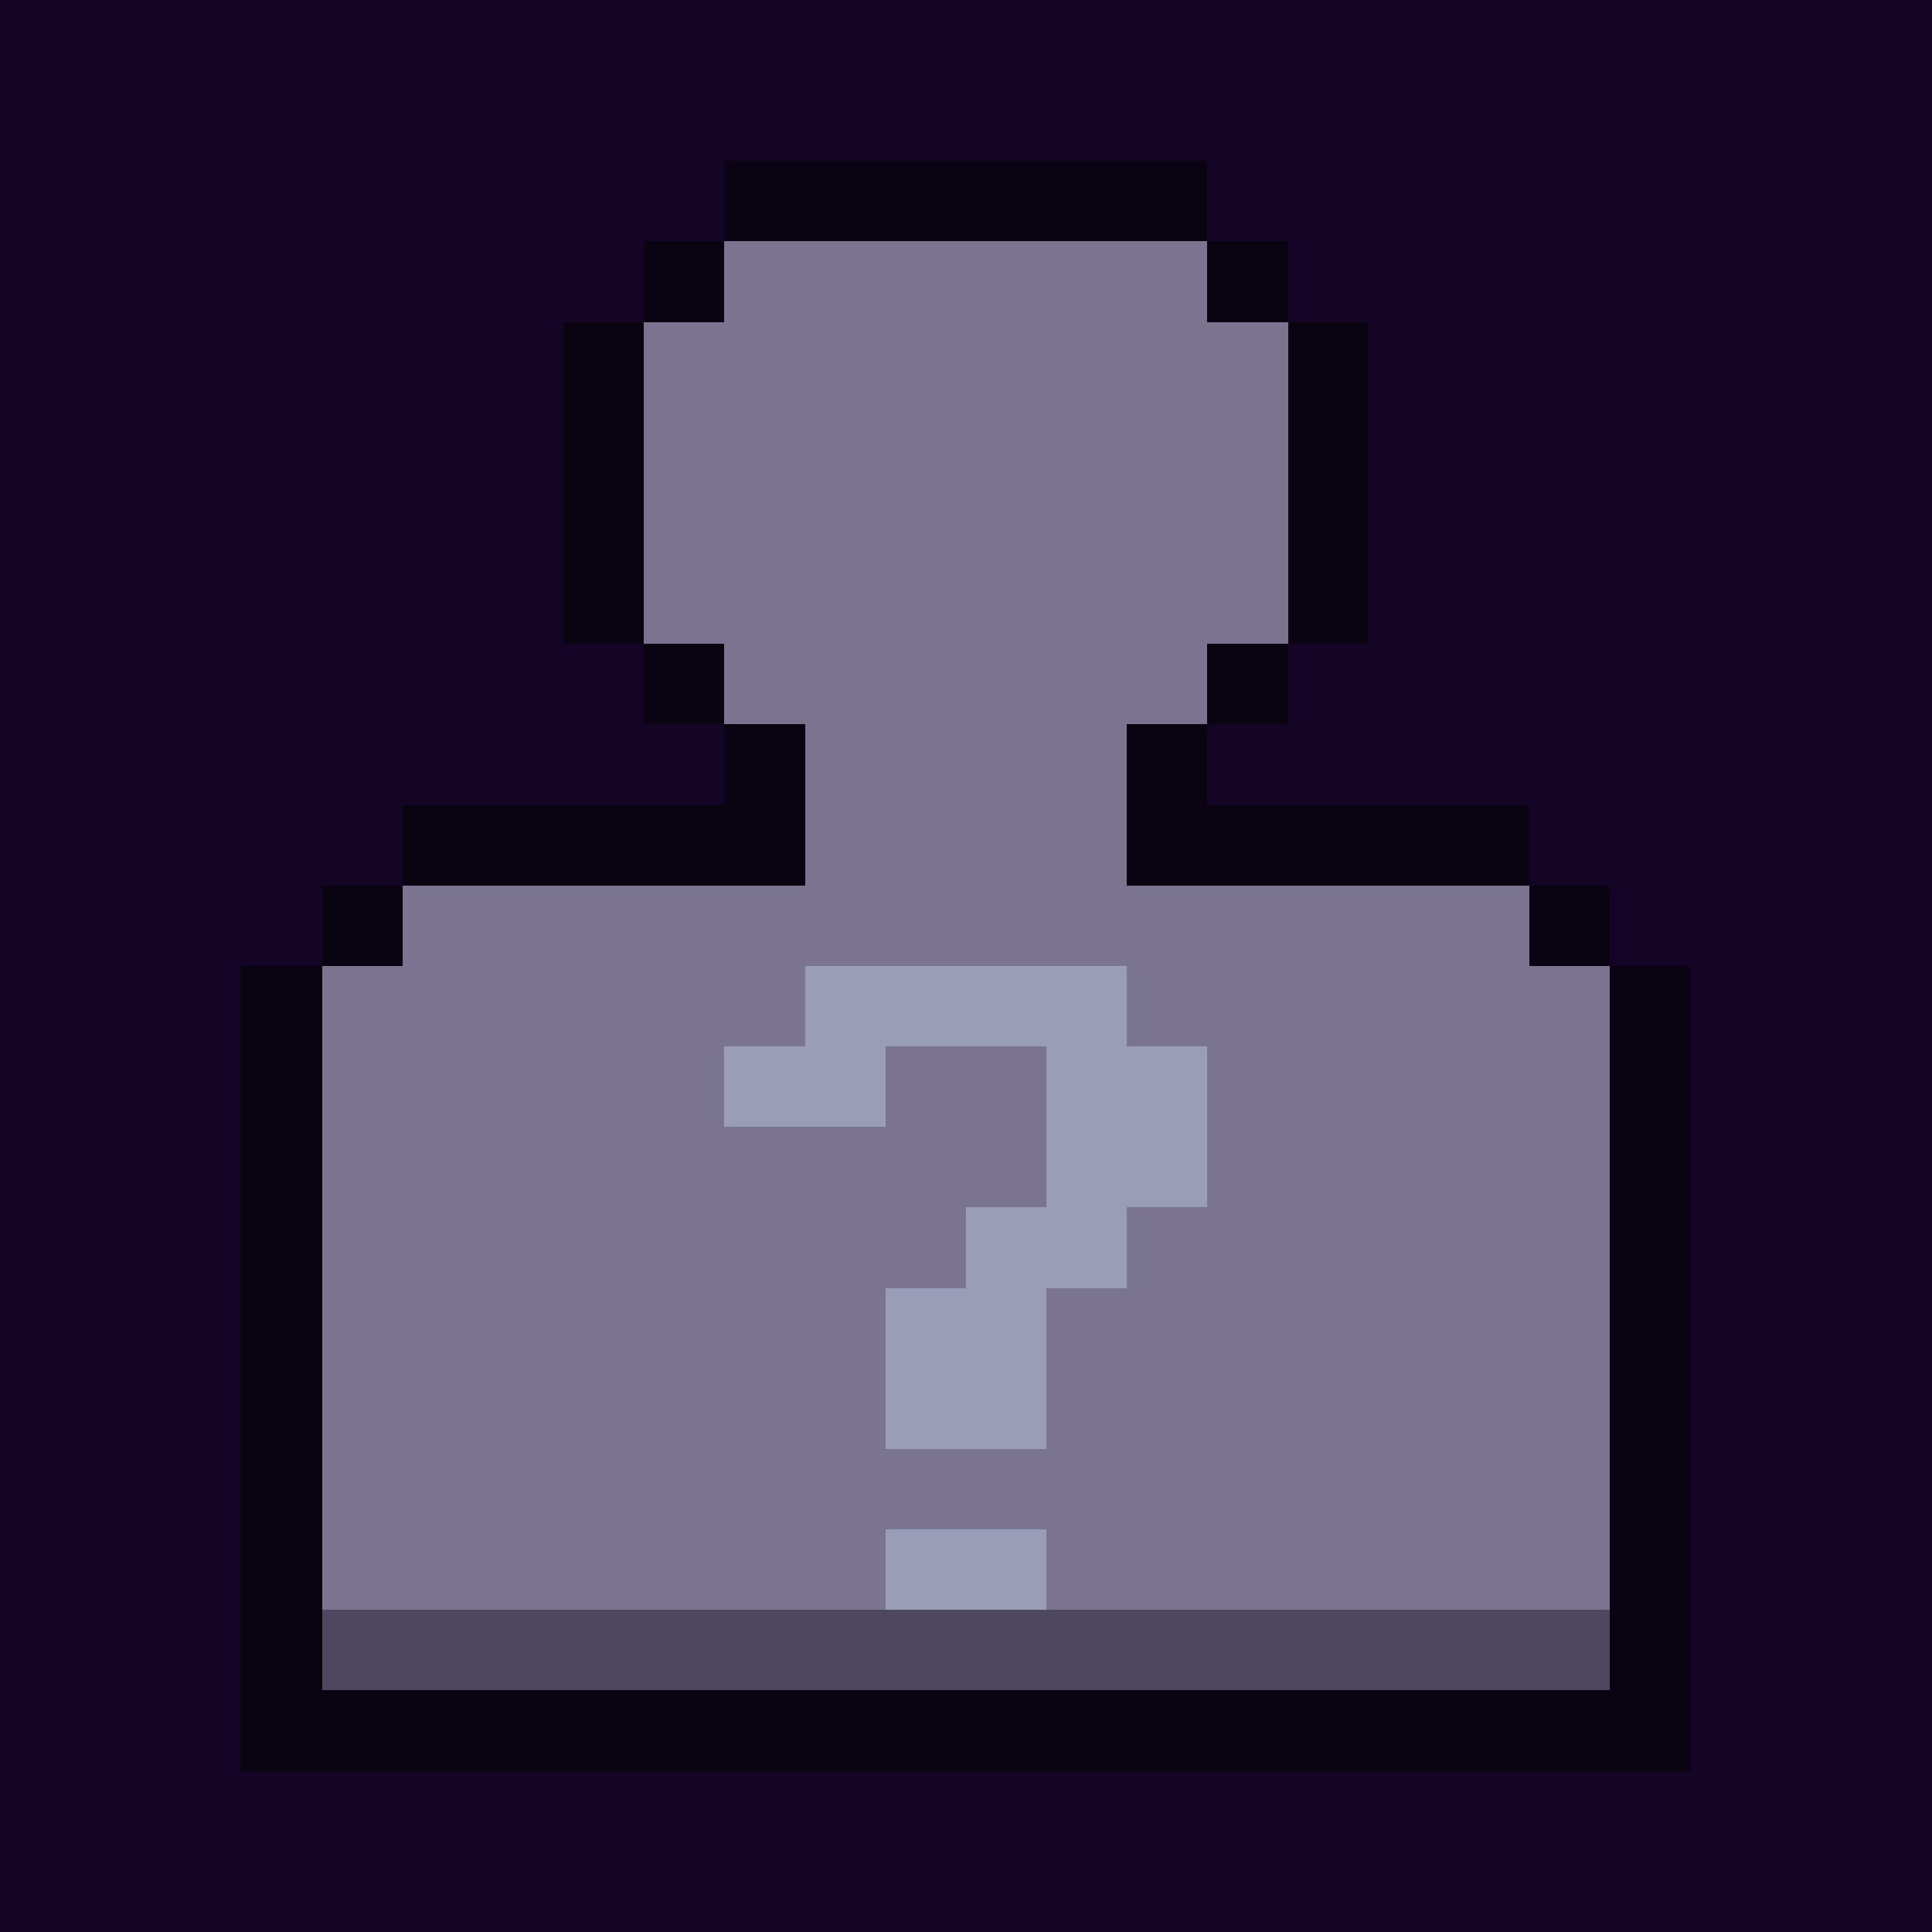
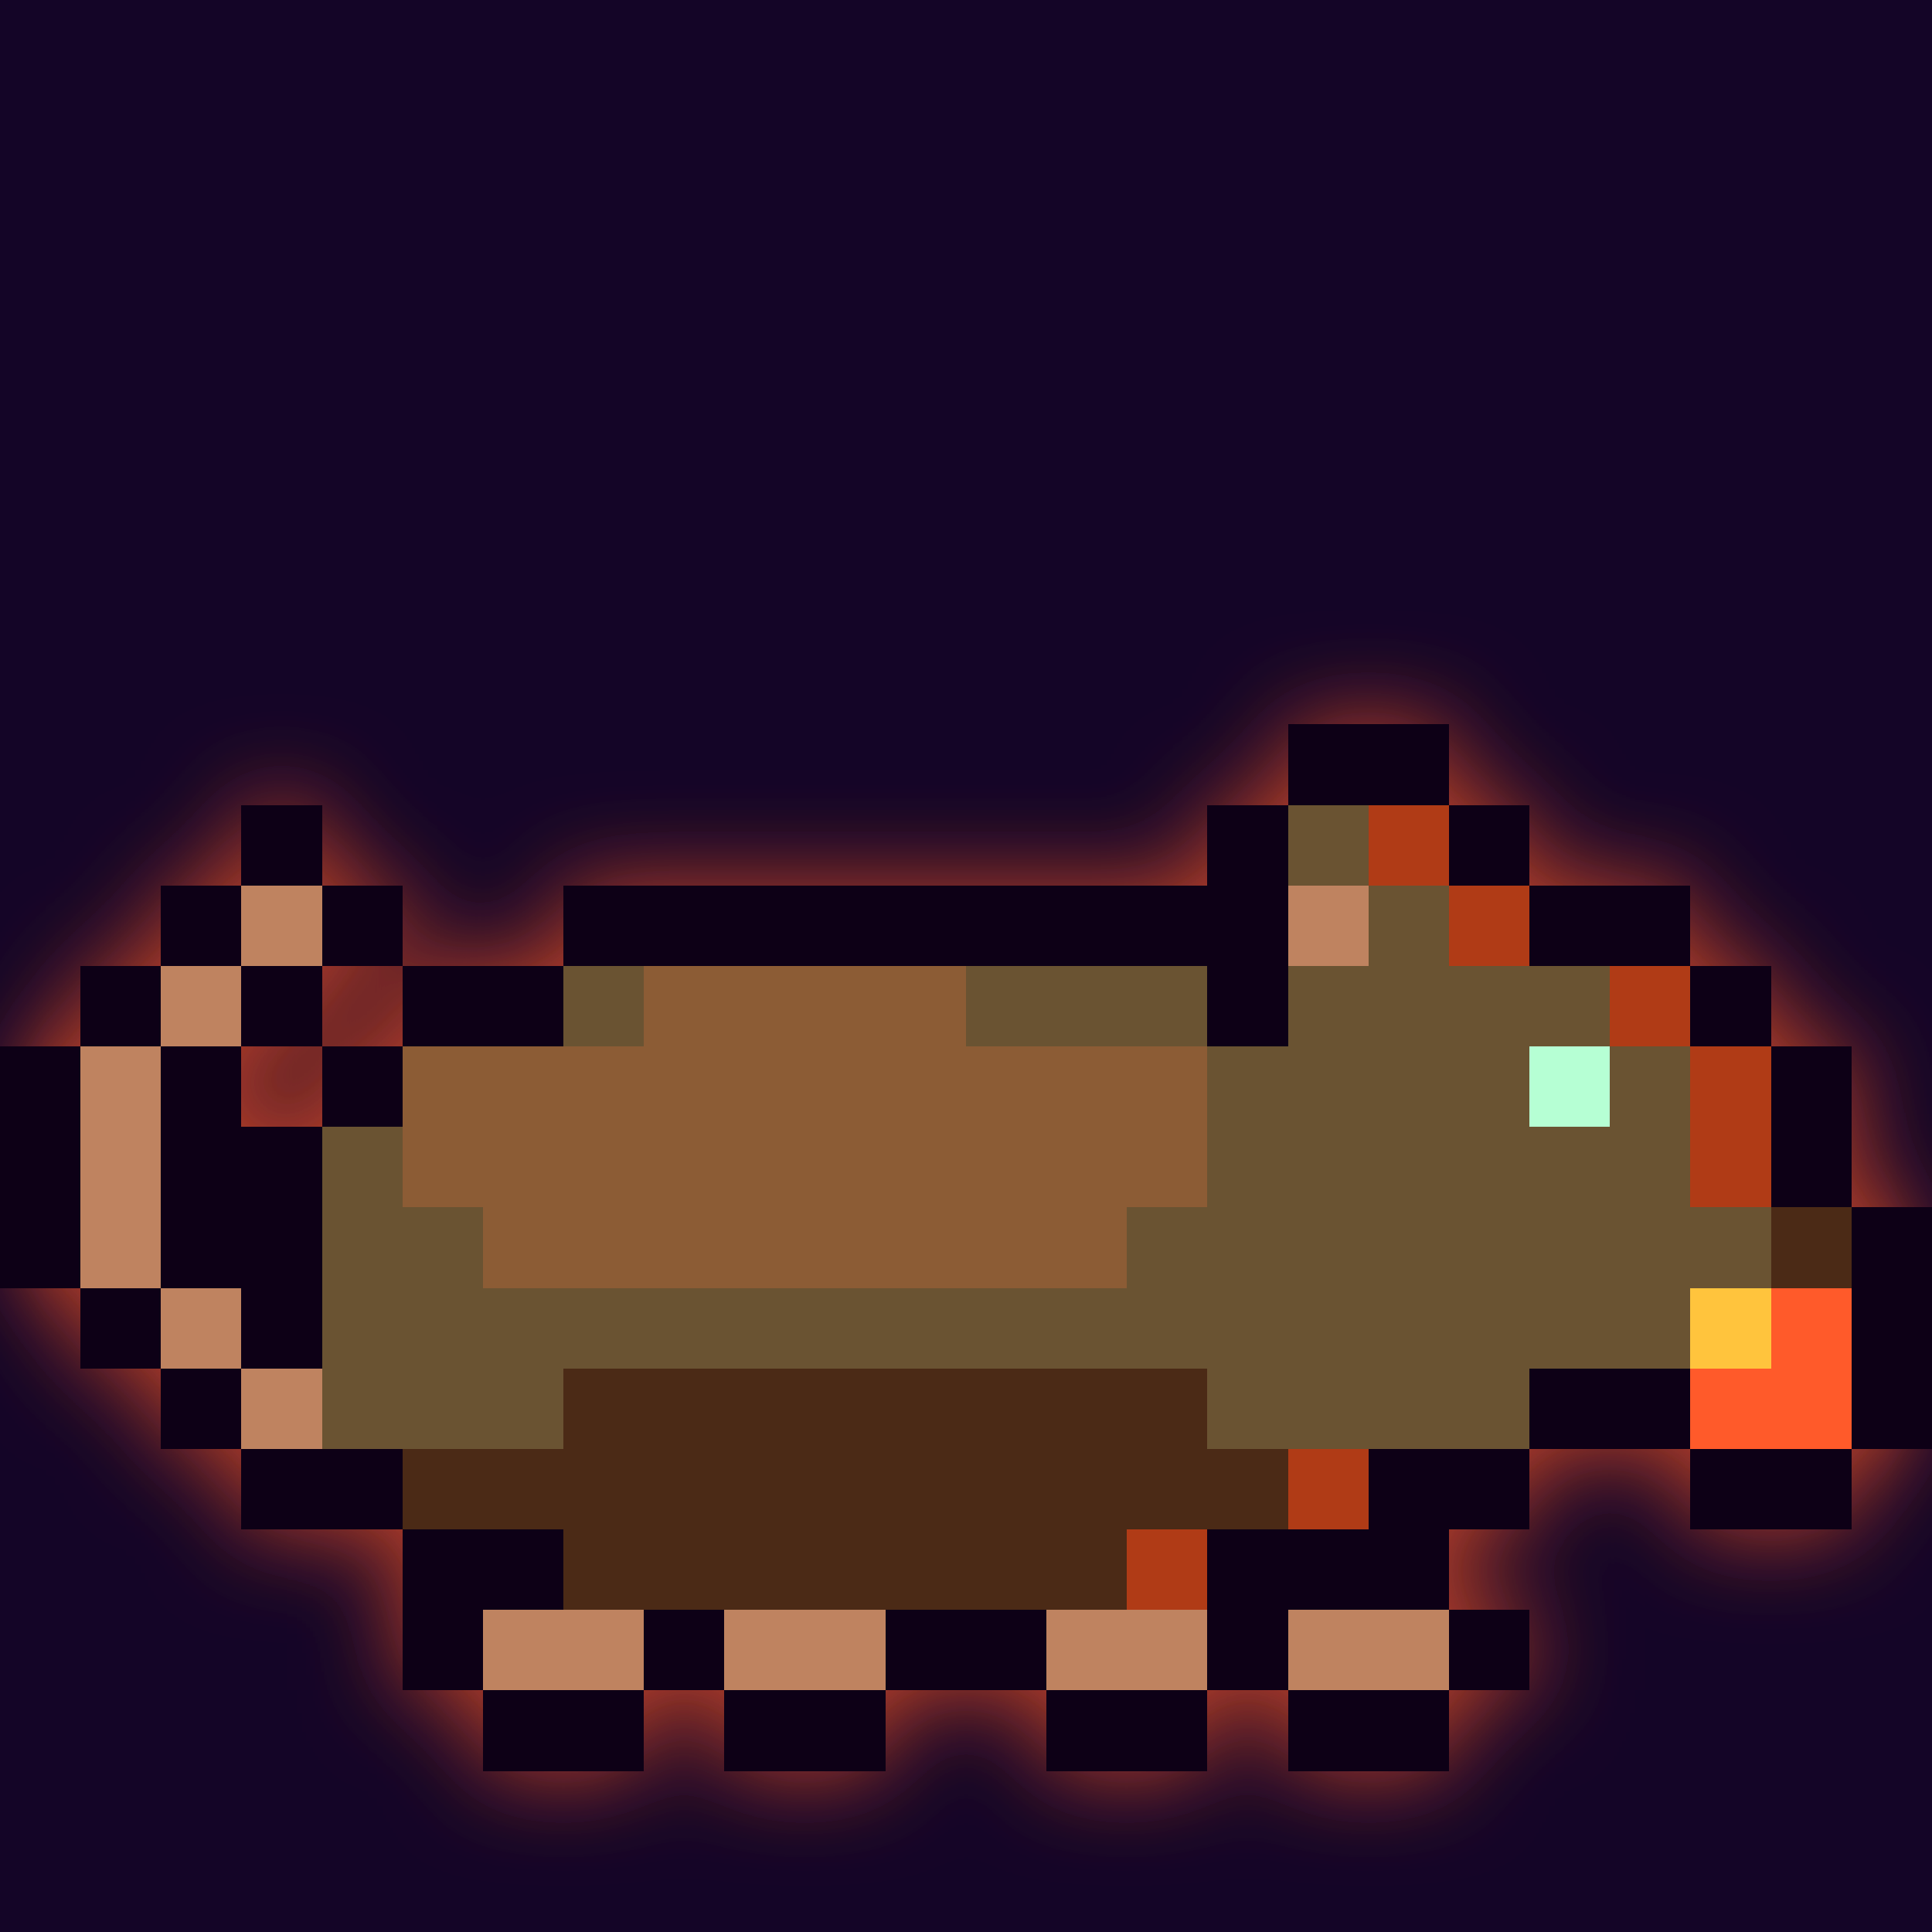
<svg xmlns="http://www.w3.org/2000/svg" width="96" height="96" viewBox="0 0 24 24" shape-rendering="crispEdges">
+   <filter id="glow-nutria" x="-20%" y="-20%" width="140%" height="140%">
+     <feDropShadow dx="0" dy="0" stdDeviation="0.6" flood-color="#ff5a2b" flood-opacity="0.75" />
+   </filter>
  <rect width="24" height="24" fill="#140527" />
-   <path fill="#0a0412" d="M9 2h6v1h-6zM8 3h1v1h-1zM15 3h1v1h-1zM7 4h1v1h-1zM16 4h1v1h-1zM7 5h1v1h-1zM16 5h1v1h-1zM7 6h1v1h-1zM16 6h1v1h-1zM7 7h1v1h-1zM16 7h1v1h-1zM8 8h1v1h-1zM15 8h1v1h-1zM9 9h1v1h-1zM14 9h1v1h-1zM5 10h5v1h-5zM14 10h5v1h-5zM4 11h1v1h-1zM19 11h1v1h-1zM3 12h1v1h-1zM20 12h1v1h-1zM3 13h1v1h-1zM20 13h1v1h-1zM3 14h1v1h-1zM20 14h1v1h-1zM3 15h1v1h-1zM20 15h1v1h-1zM3 16h1v1h-1zM20 16h1v1h-1zM3 17h1v1h-1zM20 17h1v1h-1zM3 18h1v1h-1zM20 18h1v1h-1zM3 19h1v1h-1zM20 19h1v1h-1zM3 20h1v1h-1zM20 20h1v1h-1zM3 21h18v1h-18z" />
-   <path fill="#7a7490" d="M9 3h6v1h-6zM8 4h8v1h-8zM8 5h8v1h-8zM8 6h8v1h-8zM8 7h8v1h-8zM9 8h6v1h-6zM10 9h4v1h-4zM10 10h4v1h-4zM5 11h14v1h-14zM4 12h6v1h-6zM14 12h6v1h-6zM4 13h5v1h-5zM11 13h2v1h-2zM15 13h5v1h-5zM4 14h9v1h-9zM15 14h5v1h-5zM4 15h8v1h-8zM14 15h6v1h-6zM4 16h7v1h-7zM13 16h7v1h-7zM4 17h7v1h-7zM13 17h7v1h-7zM4 18h16v1h-16zM4 19h7v1h-7zM13 19h7v1h-7z" />
-   <path fill="#9a9db8" d="M10 12h4v1h-4zM9 13h2v1h-2zM13 13h2v1h-2zM13 14h2v1h-2zM12 15h2v1h-2zM11 16h2v1h-2zM11 17h2v1h-2zM11 19h2v1h-2z" />
-   <path fill="#4d4860" d="M4 20h16v1h-16z" />
+   <g filter="url(#glow-nutria)">
+     <path fill="#0a0412" d="M16 9h2v1h-2zM3 10h1v1h-1zM15 10h1v1h-1zM18 10h1v1h-1zM2 11h1v1h-1zM4 11h1v1h-1zM7 11h9v1h-9zM19 11h2v1h-2zM1 12h1v1h-1zM3 12h1v1h-1zM5 12h2v1h-2zM15 12h1v1h-1zM21 12h1v1h-1zM0 13h1v1h-1zM2 13h1v1h-1zM4 13h1v1h-1zM22 13h1v1h-1zM0 14h1v1h-1zM2 14h2v1h-2zM22 14h1v1h-1zM0 15h1v1h-1zM2 15h2v1h-2zM23 15h1v1h-1zM1 16h1v1h-1zM3 16h1v1h-1zM23 16h1v1h-1zM2 17h1v1h-1zM19 17h2v1h-2zM23 17h1v1h-1zM3 18h2v1h-2zM17 18h2v1h-2zM21 18h2v1h-2zM5 19h2v1h-2zM15 19h3v1h-3zM5 20h1v1h-1zM8 20h1v1h-1zM11 20h2v1h-2zM15 20h1v1h-1zM18 20h1v1h-1zM6 21h2v1h-2zM9 21h2v1h-2zM13 21h2v1h-2zM16 21h2v1h-2z" />
+     <path fill="#6a5232" d="M16 10h1v1h-1zM17 11h1v1h-1zM7 12h1v1h-1zM12 12h3v1h-3zM16 12h4v1h-4zM15 13h4v1h-4zM20 13h1v1h-1zM4 14h1v1h-1zM15 14h6v1h-6zM4 15h2v1h-2zM14 15h8v1h-8zM4 16h17v1h-17zM4 17h3v1h-3zM15 17h4v1h-4z" />
+     <path fill="#b03a16" d="M17 10h1v1h-1zM18 11h1v1h-1zM20 12h1v1h-1zM21 13h1v1h-1zM21 14h1v1h-1zM16 18h1v1h-1zM14 19h1v1h-1z" />
+     <path fill="#bf8360" d="M3 11h1v1h-1zM16 11h1v1h-1zM2 12h1v1h-1zM1 13h1v1h-1zM1 14h1v1h-1zM1 15h1v1h-1zM2 16h1v1h-1zM3 17h1v1h-1zM6 20h2v1h-2zM9 20h2v1h-2zM13 20h2v1h-2zM16 20h2v1h-2z" />
+     <path fill="#8c5c36" d="M8 12h4v1h-4zM5 13h10v1h-10zM5 14h10v1h-10zM6 15h8v1h-8z" />
+     <path fill="#b6ffd4" d="M19 13h1v1h-1z" />
+     <path fill="#4c2c18" d="M22 15h1v1h-1zM7 17h8v1h-8zM5 18h11v1h-11zM7 19h7v1h-7z" />
+     <path fill="#ffc43d" d="M21 16h1v1h-1z" />
+     <path fill="#ff5a2b" d="M22 16h1v1h-1zM21 17h2v1h-2z" />
+   </g>
</svg>
